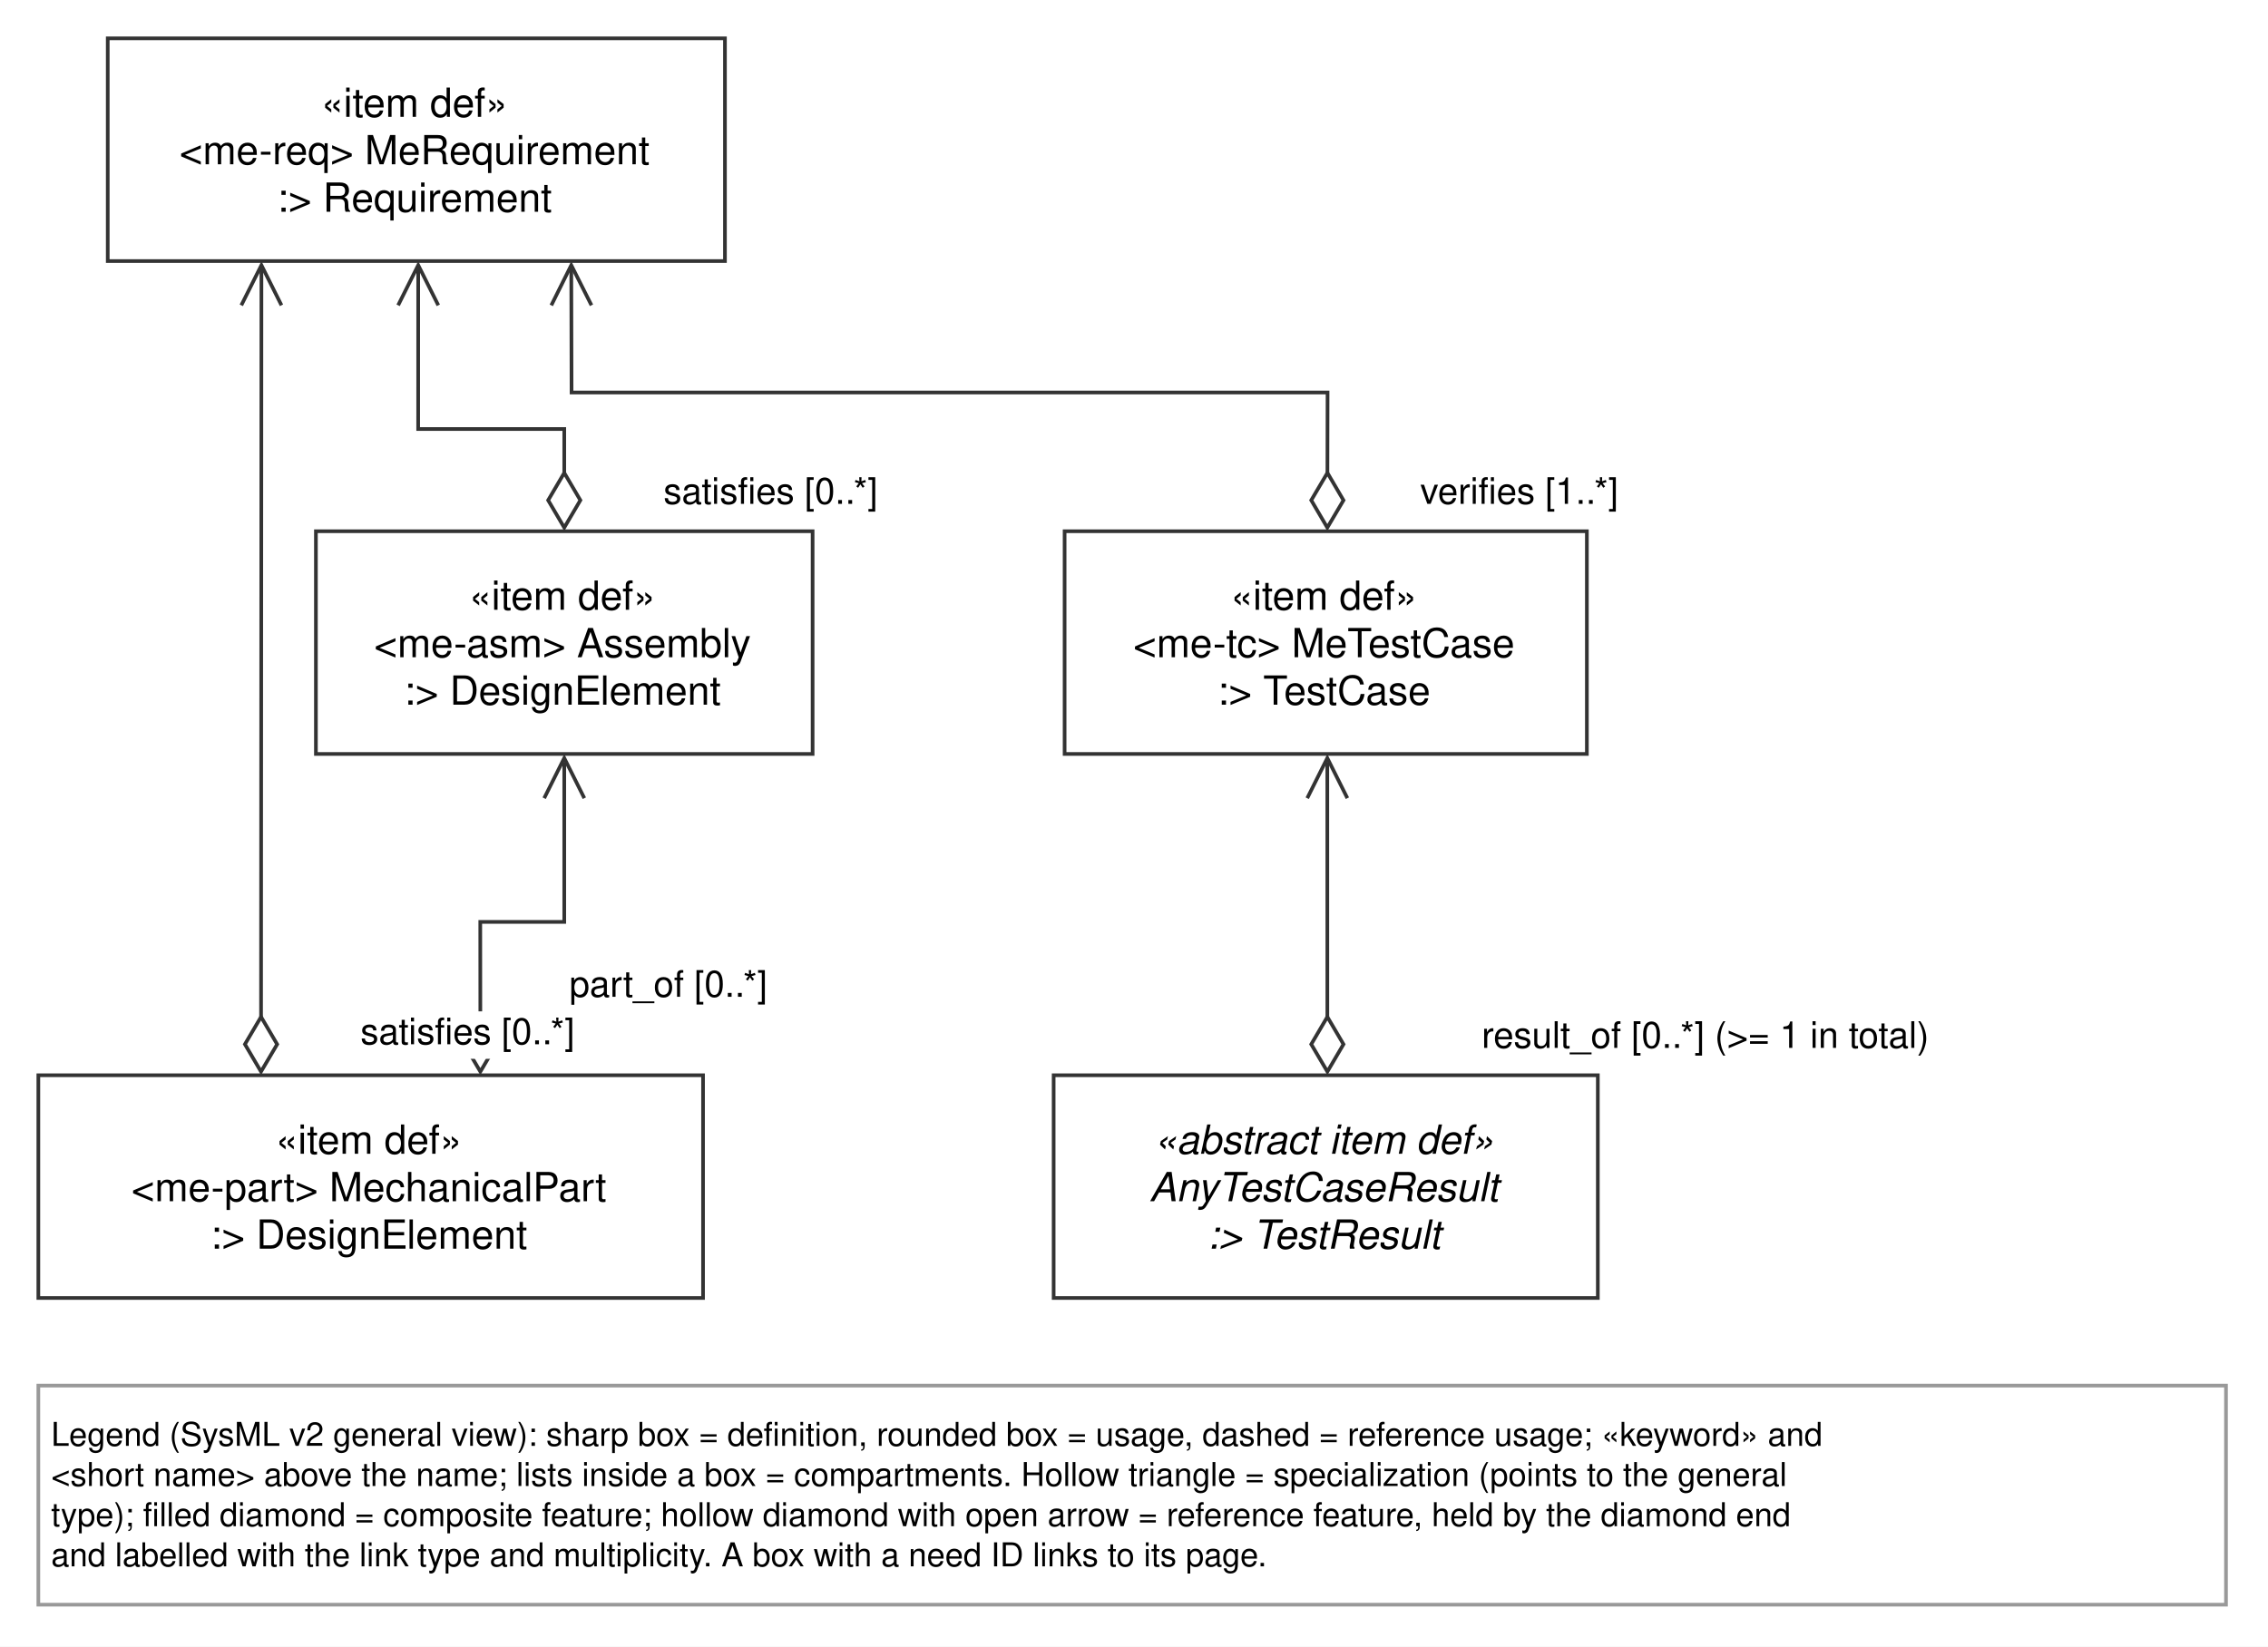
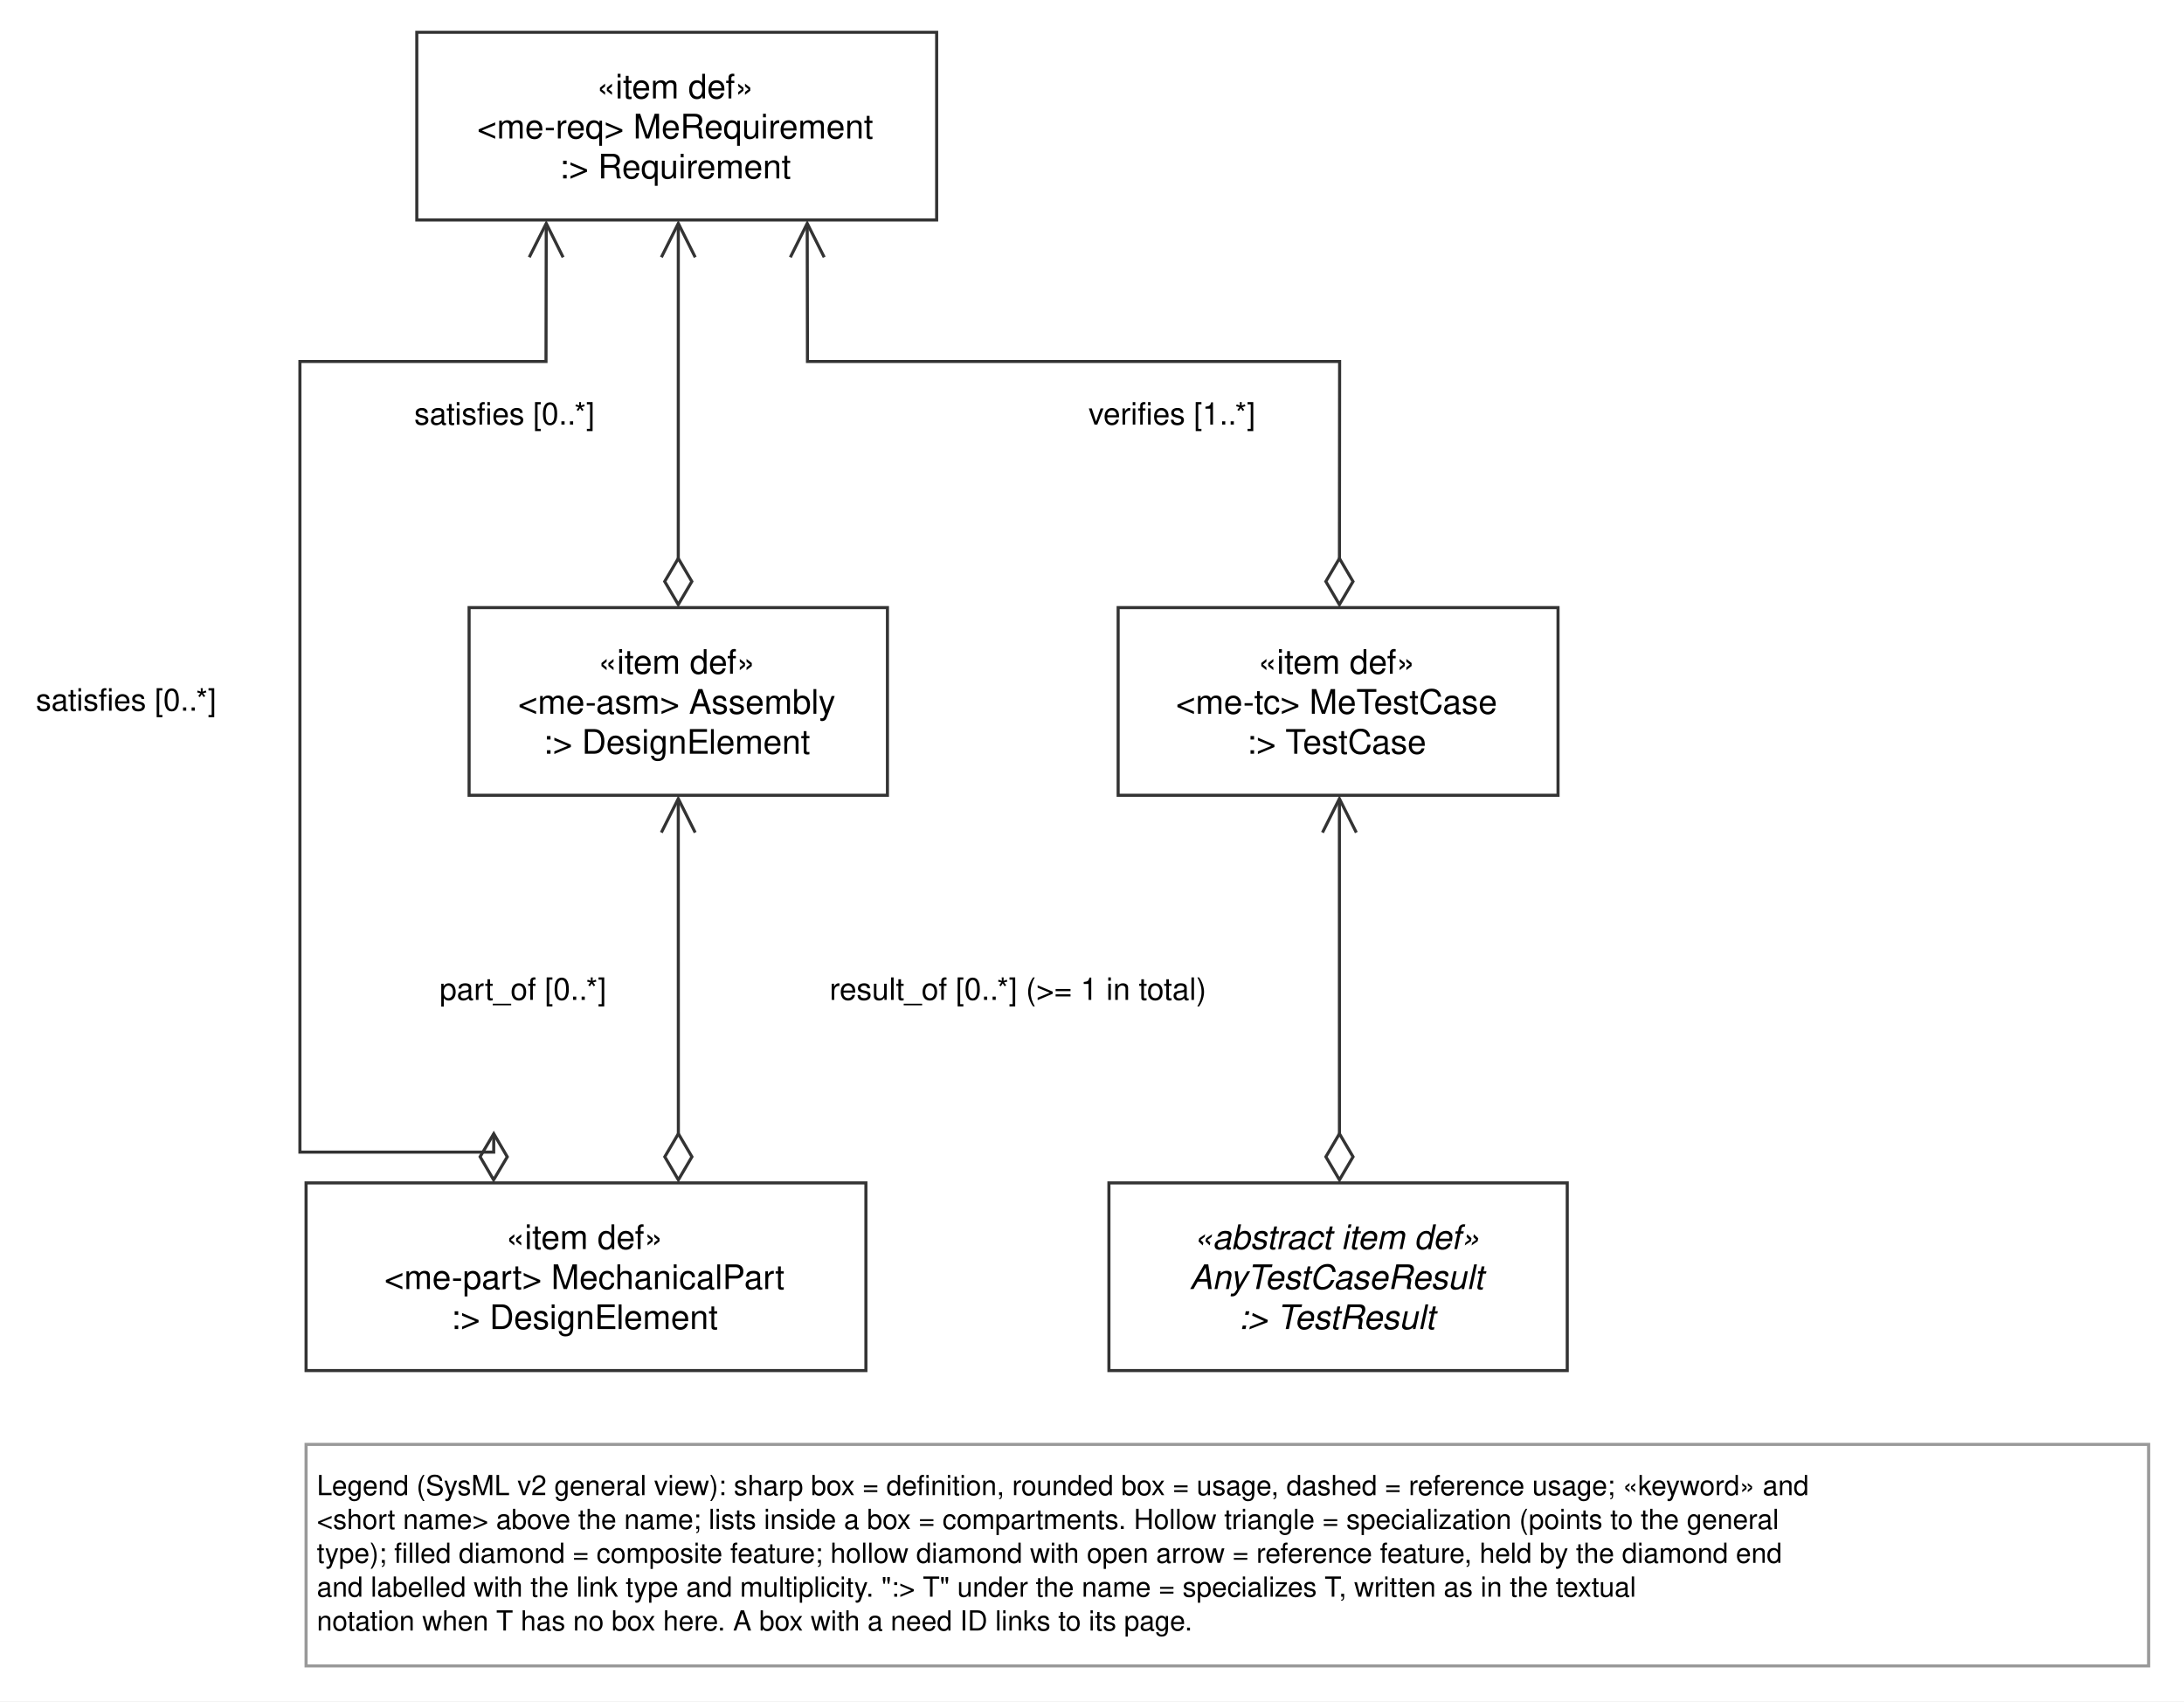
- <svg xmlns="http://www.w3.org/2000/svg" style="background: #ffffff; background-color: light-dark(#ffffff, #121212);" version="1.1" width="621px" height="451px" viewBox="0 0 621 451" id="xd-view-meNeeds" content="&lt;mxfile host=&quot;xdmod-curatrix&quot;&gt;   &lt;diagram id=&quot;view:meNeeds&quot; name=&quot;meNeeds&quot;&gt;     &lt;mxGraphModel grid=&quot;1&quot; gridSize=&quot;10&quot; page=&quot;0&quot;&gt;       &lt;root&gt;         &lt;mxCell id=&quot;0&quot; /&gt;         &lt;mxCell id=&quot;1&quot; parent=&quot;0&quot; /&gt;         &lt;object id=&quot;XdmodNeeds::Mechanical::Assembly&quot; label=&quot;«item def»&amp;#10;&amp;lt;me-asm&amp;gt; Assembly&amp;#10;:&amp;gt; DesignElement&quot; sysml_kind=&quot;ItemDefinition&quot;&gt;           &lt;mxCell style=&quot;html=0;fontFamily=Helvetica;fontSize=11;strokeColor=#333333;rounded=0;fillColor=#FFFFFF;verticalAlign=middle;&quot; parent=&quot;1&quot; vertex=&quot;1&quot;&gt;             &lt;mxGeometry x=&quot;88&quot; y=&quot;147&quot; width=&quot;136&quot; height=&quot;61&quot; as=&quot;geometry&quot; /&gt;           &lt;/mxCell&gt;         &lt;/object&gt;         &lt;object id=&quot;XdmodNeeds::Mechanical::MeRequirement&quot; label=&quot;«item def»&amp;#10;&amp;lt;me-req&amp;gt; MeRequirement&amp;#10;:&amp;gt; Requirement&quot; sysml_kind=&quot;ItemDefinition&quot;&gt;           &lt;mxCell style=&quot;html=0;fontFamily=Helvetica;fontSize=11;strokeColor=#333333;rounded=0;fillColor=#FFFFFF;verticalAlign=middle;&quot; parent=&quot;1&quot; vertex=&quot;1&quot;&gt;             &lt;mxGeometry x=&quot;31&quot; y=&quot;12&quot; width=&quot;169&quot; height=&quot;61&quot; as=&quot;geometry&quot; /&gt;           &lt;/mxCell&gt;         &lt;/object&gt;         &lt;object id=&quot;XdmodNeeds::Mechanical::MeTestCase&quot; label=&quot;«item def»&amp;#10;&amp;lt;me-tc&amp;gt; MeTestCase&amp;#10;:&amp;gt; TestCase&quot; sysml_kind=&quot;ItemDefinition&quot;&gt;           &lt;mxCell style=&quot;html=0;fontFamily=Helvetica;fontSize=11;strokeColor=#333333;rounded=0;fillColor=#FFFFFF;verticalAlign=middle;&quot; parent=&quot;1&quot; vertex=&quot;1&quot;&gt;             &lt;mxGeometry x=&quot;293&quot; y=&quot;147&quot; width=&quot;143&quot; height=&quot;61&quot; as=&quot;geometry&quot; /&gt;           &lt;/mxCell&gt;         &lt;/object&gt;         &lt;object id=&quot;XdmodNeeds::Mechanical::MechanicalPart&quot; label=&quot;«item def»&amp;#10;&amp;lt;me-part&amp;gt; MechanicalPart&amp;#10;:&amp;gt; DesignElement&quot; sysml_kind=&quot;ItemDefinition&quot;&gt;           &lt;mxCell style=&quot;html=0;fontFamily=Helvetica;fontSize=11;strokeColor=#333333;rounded=0;fillColor=#FFFFFF;verticalAlign=middle;&quot; parent=&quot;1&quot; vertex=&quot;1&quot;&gt;             &lt;mxGeometry x=&quot;12&quot; y=&quot;296&quot; width=&quot;182&quot; height=&quot;61&quot; as=&quot;geometry&quot; /&gt;           &lt;/mxCell&gt;         &lt;/object&gt;         &lt;object id=&quot;XdmodNeeds::Results::AnyTestCaseResult&quot; label=&quot;«abstract item def»&amp;#10;AnyTestCaseResult&amp;#10;:&amp;gt; TestResult&quot; sysml_kind=&quot;ItemDefinition&quot; tooltip=&quot;Results point to the test case they come from.&quot;&gt;           &lt;mxCell style=&quot;html=0;fontFamily=Helvetica;fontSize=11;strokeColor=#333333;rounded=0;fillColor=#FFFFFF;fontStyle=2;verticalAlign=middle;&quot; parent=&quot;1&quot; vertex=&quot;1&quot;&gt;             &lt;mxGeometry x=&quot;290&quot; y=&quot;296&quot; width=&quot;149&quot; height=&quot;61&quot; as=&quot;geometry&quot; /&gt;           &lt;/mxCell&gt;         &lt;/object&gt;         &lt;object id=&quot;xd-legend&quot; label=&quot;Legend (SysML v2 general view): sharp box = definition, rounded box = usage, dashed = reference usage; «keyword» and&amp;#10;&amp;lt;short name&amp;gt; above the name; lists inside a box = compartments. Hollow triangle = specialization (points to the general&amp;#10;type); filled diamond = composite feature; hollow diamond with open arrow = reference feature, held by the diamond end&amp;#10;and labelled with the link type and multiplicity. A box with a need ID links to its page.&quot; sysml_kind=&quot;legend&quot;&gt;           &lt;mxCell style=&quot;text;html=0;align=left;verticalAlign=top;fontFamily=Helvetica;fontSize=9;fillColor=#FFFFFF;strokeColor=#999999;spacing=4;&quot; parent=&quot;1&quot; vertex=&quot;1&quot;&gt;             &lt;mxGeometry x=&quot;12&quot; y=&quot;381&quot; width=&quot;599&quot; height=&quot;60&quot; as=&quot;geometry&quot; /&gt;           &lt;/mxCell&gt;         &lt;/object&gt;         &lt;object id=&quot;XdmodNeeds::Mechanical::Assembly-&amp;gt;XdmodNeeds::Mechanical::MeRequirement:satisfies&quot; label=&quot;satisfies [0..*]&quot; sysml_kind=&quot;ReferenceUsage&quot;&gt;           &lt;mxCell style=&quot;html=0;rounded=0;endSize=10;startSize=14;fontFamily=Helvetica;fontSize=10;labelBackgroundColor=#FFFFFF;strokeColor=#333333;startArrow=diamondThin;startFill=0;endArrow=open;exitX=0.500;exitY=0.000;exitDx=0;exitDy=0;exitPerimeter=0;entryX=0.503;entryY=1.000;entryDx=0;entryDy=0;entryPerimeter=0;&quot; parent=&quot;1&quot; edge=&quot;1&quot; source=&quot;XdmodNeeds::Mechanical::Assembly&quot; target=&quot;XdmodNeeds::Mechanical::MeRequirement&quot;&gt;             &lt;mxGeometry relative=&quot;1&quot; as=&quot;geometry&quot;&gt;               &lt;Array as=&quot;points&quot;&gt;                 &lt;mxPoint x=&quot;156&quot; y=&quot;119&quot; /&gt;                 &lt;mxPoint x=&quot;116&quot; y=&quot;119&quot; /&gt;               &lt;/Array&gt;               &lt;mxPoint x=&quot;86&quot; y=&quot;17&quot; as=&quot;offset&quot; /&gt;             &lt;/mxGeometry&gt;           &lt;/mxCell&gt;         &lt;/object&gt;         &lt;object id=&quot;XdmodNeeds::Mechanical::MeTestCase-&amp;gt;XdmodNeeds::Mechanical::MeRequirement:verifies&quot; label=&quot;verifies [1..*]&quot; sysml_kind=&quot;ReferenceUsage&quot;&gt;           &lt;mxCell style=&quot;html=0;rounded=0;endSize=10;startSize=14;fontFamily=Helvetica;fontSize=10;labelBackgroundColor=#FFFFFF;strokeColor=#333333;startArrow=diamondThin;startFill=0;endArrow=open;exitX=0.503;exitY=0.000;exitDx=0;exitDy=0;exitPerimeter=0;entryX=0.751;entryY=1.000;entryDx=0;entryDy=0;entryPerimeter=0;&quot; parent=&quot;1&quot; edge=&quot;1&quot; source=&quot;XdmodNeeds::Mechanical::MeTestCase&quot; target=&quot;XdmodNeeds::Mechanical::MeRequirement&quot;&gt;             &lt;mxGeometry relative=&quot;1&quot; as=&quot;geometry&quot;&gt;               &lt;Array as=&quot;points&quot;&gt;                 &lt;mxPoint x=&quot;365&quot; y=&quot;109&quot; /&gt;                 &lt;mxPoint x=&quot;158&quot; y=&quot;109&quot; /&gt;               &lt;/Array&gt;               &lt;mxPoint x=&quot;156&quot; y=&quot;27&quot; as=&quot;offset&quot; /&gt;             &lt;/mxGeometry&gt;           &lt;/mxCell&gt;         &lt;/object&gt;         &lt;object id=&quot;XdmodNeeds::Mechanical::MechanicalPart-&amp;gt;XdmodNeeds::Mechanical::Assembly:part_of&quot; label=&quot;part_of [0..*]&quot; sysml_kind=&quot;ReferenceUsage&quot;&gt;           &lt;mxCell style=&quot;html=0;rounded=0;endSize=10;startSize=14;fontFamily=Helvetica;fontSize=10;labelBackgroundColor=#FFFFFF;strokeColor=#333333;startArrow=diamondThin;startFill=0;endArrow=open;exitX=0.665;exitY=0.000;exitDx=0;exitDy=0;exitPerimeter=0;entryX=0.500;entryY=1.000;entryDx=0;entryDy=0;entryPerimeter=0;&quot; parent=&quot;1&quot; edge=&quot;1&quot; source=&quot;XdmodNeeds::Mechanical::MechanicalPart&quot; target=&quot;XdmodNeeds::Mechanical::Assembly&quot;&gt;             &lt;mxGeometry relative=&quot;1&quot; as=&quot;geometry&quot;&gt;               &lt;Array as=&quot;points&quot;&gt;                 &lt;mxPoint x=&quot;133&quot; y=&quot;254&quot; /&gt;                 &lt;mxPoint x=&quot;156&quot; y=&quot;254&quot; /&gt;               &lt;/Array&gt;               &lt;mxPoint x=&quot;38&quot; y=&quot;17&quot; as=&quot;offset&quot; /&gt;             &lt;/mxGeometry&gt;           &lt;/mxCell&gt;         &lt;/object&gt;         &lt;object id=&quot;XdmodNeeds::Mechanical::MechanicalPart-&amp;gt;XdmodNeeds::Mechanical::MeRequirement:satisfies&quot; label=&quot;satisfies [0..*]&quot; sysml_kind=&quot;ReferenceUsage&quot;&gt;           &lt;mxCell style=&quot;html=0;rounded=0;endSize=10;startSize=14;fontFamily=Helvetica;fontSize=10;labelBackgroundColor=#FFFFFF;strokeColor=#333333;startArrow=diamondThin;startFill=0;endArrow=open;exitX=0.335;exitY=0.000;exitDx=0;exitDy=0;exitPerimeter=0;entryX=0.249;entryY=1.000;entryDx=0;entryDy=0;entryPerimeter=0;&quot; parent=&quot;1&quot; edge=&quot;1&quot; source=&quot;XdmodNeeds::Mechanical::MechanicalPart&quot; target=&quot;XdmodNeeds::Mechanical::MeRequirement&quot;&gt;             &lt;mxGeometry relative=&quot;1&quot; as=&quot;geometry&quot;&gt;               &lt;mxPoint x=&quot;57&quot; y=&quot;100&quot; as=&quot;offset&quot; /&gt;             &lt;/mxGeometry&gt;           &lt;/mxCell&gt;         &lt;/object&gt;         &lt;object id=&quot;XdmodNeeds::Results::AnyTestCaseResult-&amp;gt;XdmodNeeds::Mechanical::MeTestCase:resultOfMeTest&quot; label=&quot;result_of [0..*] (&amp;gt;= 1 in total)&quot; sysml_kind=&quot;ReferenceUsage&quot;&gt;           &lt;mxCell style=&quot;html=0;rounded=0;endSize=10;startSize=14;fontFamily=Helvetica;fontSize=10;labelBackgroundColor=#FFFFFF;strokeColor=#333333;startArrow=diamondThin;startFill=0;endArrow=open;exitX=0.503;exitY=0.000;exitDx=0;exitDy=0;exitPerimeter=0;entryX=0.503;entryY=1.000;entryDx=0;entryDy=0;entryPerimeter=0;&quot; parent=&quot;1&quot; edge=&quot;1&quot; source=&quot;XdmodNeeds::Results::AnyTestCaseResult&quot; target=&quot;XdmodNeeds::Mechanical::MeTestCase&quot;&gt;             &lt;mxGeometry relative=&quot;1&quot; as=&quot;geometry&quot;&gt;               &lt;mxPoint x=&quot;104&quot; y=&quot;33&quot; as=&quot;offset&quot; /&gt;             &lt;/mxGeometry&gt;           &lt;/mxCell&gt;         &lt;/object&gt;       &lt;/root&gt;     &lt;/mxGraphModel&gt;   &lt;/diagram&gt; &lt;/mxfile&gt; " data-xdmod-hash="sha256:1faa7b353a08ecf29420200624dce2267c878e84725b2b17a4fae578ee52e6c9">
+ <svg xmlns="http://www.w3.org/2000/svg" style="background: #ffffff; background-color: light-dark(#ffffff, #121212);" version="1.1" width="710px" height="553px" viewBox="0 0 710 553" id="xd-view-meNeeds" content="&lt;mxfile host=&quot;xdmod-curatrix&quot;&gt;   &lt;diagram id=&quot;view:meNeeds&quot; name=&quot;meNeeds&quot;&gt;     &lt;mxGraphModel grid=&quot;1&quot; gridSize=&quot;10&quot; page=&quot;0&quot;&gt;       &lt;root&gt;         &lt;mxCell id=&quot;0&quot; /&gt;         &lt;mxCell id=&quot;1&quot; parent=&quot;0&quot; /&gt;         &lt;object id=&quot;XdmodNeeds::Mechanical::Assembly&quot; label=&quot;«item def»&amp;#10;&amp;lt;me-asm&amp;gt; Assembly&amp;#10;:&amp;gt; DesignElement&quot; sysml_kind=&quot;ItemDefinition&quot;&gt;           &lt;mxCell style=&quot;html=0;fontFamily=Helvetica;fontSize=11;strokeColor=#333333;rounded=0;fillColor=#FFFFFF;verticalAlign=middle;&quot; parent=&quot;1&quot; vertex=&quot;1&quot;&gt;             &lt;mxGeometry x=&quot;175&quot; y=&quot;199&quot; width=&quot;136&quot; height=&quot;61&quot; as=&quot;geometry&quot; /&gt;           &lt;/mxCell&gt;         &lt;/object&gt;         &lt;object id=&quot;XdmodNeeds::Mechanical::MeRequirement&quot; label=&quot;«item def»&amp;#10;&amp;lt;me-req&amp;gt; MeRequirement&amp;#10;:&amp;gt; Requirement&quot; sysml_kind=&quot;ItemDefinition&quot;&gt;           &lt;mxCell style=&quot;html=0;fontFamily=Helvetica;fontSize=11;strokeColor=#333333;rounded=0;fillColor=#FFFFFF;verticalAlign=middle;&quot; parent=&quot;1&quot; vertex=&quot;1&quot;&gt;             &lt;mxGeometry x=&quot;158&quot; y=&quot;12&quot; width=&quot;169&quot; height=&quot;61&quot; as=&quot;geometry&quot; /&gt;           &lt;/mxCell&gt;         &lt;/object&gt;         &lt;object id=&quot;XdmodNeeds::Mechanical::MeTestCase&quot; label=&quot;«item def»&amp;#10;&amp;lt;me-tc&amp;gt; MeTestCase&amp;#10;:&amp;gt; TestCase&quot; sysml_kind=&quot;ItemDefinition&quot;&gt;           &lt;mxCell style=&quot;html=0;fontFamily=Helvetica;fontSize=11;strokeColor=#333333;rounded=0;fillColor=#FFFFFF;verticalAlign=middle;&quot; parent=&quot;1&quot; vertex=&quot;1&quot;&gt;             &lt;mxGeometry x=&quot;386&quot; y=&quot;199&quot; width=&quot;143&quot; height=&quot;61&quot; as=&quot;geometry&quot; /&gt;           &lt;/mxCell&gt;         &lt;/object&gt;         &lt;object id=&quot;XdmodNeeds::Mechanical::MechanicalPart&quot; label=&quot;«item def»&amp;#10;&amp;lt;me-part&amp;gt; MechanicalPart&amp;#10;:&amp;gt; DesignElement&quot; sysml_kind=&quot;ItemDefinition&quot;&gt;           &lt;mxCell style=&quot;html=0;fontFamily=Helvetica;fontSize=11;strokeColor=#333333;rounded=0;fillColor=#FFFFFF;verticalAlign=middle;&quot; parent=&quot;1&quot; vertex=&quot;1&quot;&gt;             &lt;mxGeometry x=&quot;122&quot; y=&quot;386&quot; width=&quot;182&quot; height=&quot;61&quot; as=&quot;geometry&quot; /&gt;           &lt;/mxCell&gt;         &lt;/object&gt;         &lt;object id=&quot;XdmodNeeds::Results::AnyTestCaseResult&quot; label=&quot;«abstract item def»&amp;#10;AnyTestCaseResult&amp;#10;:&amp;gt; TestResult&quot; sysml_kind=&quot;ItemDefinition&quot; tooltip=&quot;Results point to the test case they come from.&quot;&gt;           &lt;mxCell style=&quot;html=0;fontFamily=Helvetica;fontSize=11;strokeColor=#333333;rounded=0;fillColor=#FFFFFF;fontStyle=2;verticalAlign=middle;&quot; parent=&quot;1&quot; vertex=&quot;1&quot;&gt;             &lt;mxGeometry x=&quot;383&quot; y=&quot;386&quot; width=&quot;149&quot; height=&quot;61&quot; as=&quot;geometry&quot; /&gt;           &lt;/mxCell&gt;         &lt;/object&gt;         &lt;object id=&quot;xd-legend&quot; label=&quot;Legend (SysML v2 general view): sharp box = definition, rounded box = usage, dashed = reference usage; «keyword» and&amp;#10;&amp;lt;short name&amp;gt; above the name; lists inside a box = compartments. Hollow triangle = specialization (points to the general&amp;#10;type); filled diamond = composite feature; hollow diamond with open arrow = reference feature, held by the diamond end&amp;#10;and labelled with the link type and multiplicity. &amp;quot;:&amp;gt; T&amp;quot; under the name = specializes T, written as in the textual&amp;#10;notation when T has no box here. A box with a need ID links to its page.&quot; sysml_kind=&quot;legend&quot;&gt;           &lt;mxCell style=&quot;text;html=0;align=left;verticalAlign=top;fontFamily=Helvetica;fontSize=9;fillColor=#FFFFFF;strokeColor=#999999;spacing=4;&quot; parent=&quot;1&quot; vertex=&quot;1&quot;&gt;             &lt;mxGeometry x=&quot;122&quot; y=&quot;471&quot; width=&quot;599&quot; height=&quot;72&quot; as=&quot;geometry&quot; /&gt;           &lt;/mxCell&gt;         &lt;/object&gt;         &lt;object id=&quot;XdmodNeeds::Mechanical::Assembly-&amp;gt;XdmodNeeds::Mechanical::MeRequirement:satisfies&quot; label=&quot;satisfies [0..*]&quot; sysml_kind=&quot;ReferenceUsage&quot;&gt;           &lt;mxCell style=&quot;html=0;rounded=0;endSize=10;startSize=14;fontFamily=Helvetica;fontSize=10;labelBackgroundColor=#FFFFFF;strokeColor=#333333;startArrow=diamondThin;startFill=0;endArrow=open;exitX=0.500;exitY=0.000;exitDx=0;exitDy=0;exitPerimeter=0;entryX=0.503;entryY=1.000;entryDx=0;entryDy=0;entryPerimeter=0;&quot; parent=&quot;1&quot; edge=&quot;1&quot; source=&quot;XdmodNeeds::Mechanical::Assembly&quot; target=&quot;XdmodNeeds::Mechanical::MeRequirement&quot;&gt;             &lt;mxGeometry relative=&quot;1&quot; as=&quot;geometry&quot;&gt;               &lt;mxPoint x=&quot;-56&quot; y=&quot;0&quot; as=&quot;offset&quot; /&gt;             &lt;/mxGeometry&gt;           &lt;/mxCell&gt;         &lt;/object&gt;         &lt;object id=&quot;XdmodNeeds::Mechanical::MeTestCase-&amp;gt;XdmodNeeds::Mechanical::MeRequirement:verifies&quot; label=&quot;verifies [1..*]&quot; sysml_kind=&quot;ReferenceUsage&quot;&gt;           &lt;mxCell style=&quot;html=0;rounded=0;endSize=10;startSize=14;fontFamily=Helvetica;fontSize=10;labelBackgroundColor=#FFFFFF;strokeColor=#333333;startArrow=diamondThin;startFill=0;endArrow=open;exitX=0.503;exitY=0.000;exitDx=0;exitDy=0;exitPerimeter=0;entryX=0.751;entryY=1.000;entryDx=0;entryDy=0;entryPerimeter=0;&quot; parent=&quot;1&quot; edge=&quot;1&quot; source=&quot;XdmodNeeds::Mechanical::MeTestCase&quot; target=&quot;XdmodNeeds::Mechanical::MeRequirement&quot;&gt;             &lt;mxGeometry relative=&quot;1&quot; as=&quot;geometry&quot;&gt;               &lt;Array as=&quot;points&quot;&gt;                 &lt;mxPoint x=&quot;458&quot; y=&quot;119&quot; /&gt;                 &lt;mxPoint x=&quot;285&quot; y=&quot;119&quot; /&gt;               &lt;/Array&gt;               &lt;mxPoint x=&quot;16&quot; y=&quot;17&quot; as=&quot;offset&quot; /&gt;             &lt;/mxGeometry&gt;           &lt;/mxCell&gt;         &lt;/object&gt;         &lt;object id=&quot;XdmodNeeds::Mechanical::MechanicalPart-&amp;gt;XdmodNeeds::Mechanical::Assembly:part_of&quot; label=&quot;part_of [0..*]&quot; sysml_kind=&quot;ReferenceUsage&quot;&gt;           &lt;mxCell style=&quot;html=0;rounded=0;endSize=10;startSize=14;fontFamily=Helvetica;fontSize=10;labelBackgroundColor=#FFFFFF;strokeColor=#333333;startArrow=diamondThin;startFill=0;endArrow=open;exitX=0.665;exitY=0.000;exitDx=0;exitDy=0;exitPerimeter=0;entryX=0.500;entryY=1.000;entryDx=0;entryDy=0;entryPerimeter=0;&quot; parent=&quot;1&quot; edge=&quot;1&quot; source=&quot;XdmodNeeds::Mechanical::MechanicalPart&quot; target=&quot;XdmodNeeds::Mechanical::Assembly&quot;&gt;             &lt;mxGeometry relative=&quot;1&quot; as=&quot;geometry&quot;&gt;               &lt;mxPoint x=&quot;-50&quot; y=&quot;0&quot; as=&quot;offset&quot; /&gt;             &lt;/mxGeometry&gt;           &lt;/mxCell&gt;         &lt;/object&gt;         &lt;object id=&quot;XdmodNeeds::Mechanical::MechanicalPart-&amp;gt;XdmodNeeds::Mechanical::MeRequirement:satisfies&quot; label=&quot;satisfies [0..*]&quot; sysml_kind=&quot;ReferenceUsage&quot;&gt;           &lt;mxCell style=&quot;html=0;rounded=0;endSize=10;startSize=14;fontFamily=Helvetica;fontSize=10;labelBackgroundColor=#FFFFFF;strokeColor=#333333;startArrow=diamondThin;startFill=0;endArrow=open;exitX=0.335;exitY=0.000;exitDx=0;exitDy=0;exitPerimeter=0;entryX=0.249;entryY=1.000;entryDx=0;entryDy=0;entryPerimeter=0;&quot; parent=&quot;1&quot; edge=&quot;1&quot; source=&quot;XdmodNeeds::Mechanical::MechanicalPart&quot; target=&quot;XdmodNeeds::Mechanical::MeRequirement&quot;&gt;             &lt;mxGeometry relative=&quot;1&quot; as=&quot;geometry&quot;&gt;               &lt;Array as=&quot;points&quot;&gt;                 &lt;mxPoint x=&quot;183&quot; y=&quot;376&quot; /&gt;                 &lt;mxPoint x=&quot;120&quot; y=&quot;376&quot; /&gt;                 &lt;mxPoint x=&quot;120&quot; y=&quot;119&quot; /&gt;                 &lt;mxPoint x=&quot;200&quot; y=&quot;119&quot; /&gt;               &lt;/Array&gt;               &lt;mxPoint x=&quot;-56&quot; y=&quot;8&quot; as=&quot;offset&quot; /&gt;             &lt;/mxGeometry&gt;           &lt;/mxCell&gt;         &lt;/object&gt;         &lt;object id=&quot;XdmodNeeds::Results::AnyTestCaseResult-&amp;gt;XdmodNeeds::Mechanical::MeTestCase:resultOfMeTest&quot; label=&quot;result_of [0..*] (&amp;gt;= 1 in total)&quot; sysml_kind=&quot;ReferenceUsage&quot;&gt;           &lt;mxCell style=&quot;html=0;rounded=0;endSize=10;startSize=14;fontFamily=Helvetica;fontSize=10;labelBackgroundColor=#FFFFFF;strokeColor=#333333;startArrow=diamondThin;startFill=0;endArrow=open;exitX=0.503;exitY=0.000;exitDx=0;exitDy=0;exitPerimeter=0;entryX=0.503;entryY=1.000;entryDx=0;entryDy=0;entryPerimeter=0;&quot; parent=&quot;1&quot; edge=&quot;1&quot; source=&quot;XdmodNeeds::Results::AnyTestCaseResult&quot; target=&quot;XdmodNeeds::Mechanical::MeTestCase&quot;&gt;             &lt;mxGeometry relative=&quot;1&quot; as=&quot;geometry&quot;&gt;               &lt;mxPoint x=&quot;-104&quot; y=&quot;0&quot; as=&quot;offset&quot; /&gt;             &lt;/mxGeometry&gt;           &lt;/mxCell&gt;         &lt;/object&gt;       &lt;/root&gt;     &lt;/mxGraphModel&gt;   &lt;/diagram&gt; &lt;/mxfile&gt; " data-xdmod-hash="sha256:503c47d577f51e5dfc6249c63ce95f76fa7165d29a91fc1a9191e75a20360d70">
  <style type="text/css">@supports (color: light-dark(#000, #fff)) { #xd-view-meNeeds { --ge-adaptive-fg: light-dark(#000000, var(--ge-light-color, #ffffff)); } }</style>
  <defs />
  <rect fill="#ffffff" style="fill: light-dark(rgb(255, 255, 255), rgb(18, 18, 18));" width="100%" height="100%" x="0" y="0" />
  <g>
    <g data-cell-id="0">
      <g data-cell-id="1">
        <g data-cell-id="XdmodNeeds::Mechanical::Assembly">
          <g transform="translate(0.5,0.5)">
-             <rect x="86" y="145" width="136" height="61" fill="#ffffff" style="fill: light-dark(rgb(255, 255, 255), rgb(18, 18, 18)); stroke: light-dark(rgb(51, 51, 51), rgb(193, 193, 193));" stroke="#333333" pointer-events="all" />
+             <rect x="152" y="197" width="136" height="61" fill="#ffffff" style="fill: light-dark(rgb(255, 255, 255), rgb(18, 18, 18)); stroke: light-dark(rgb(51, 51, 51), rgb(193, 193, 193));" stroke="#333333" pointer-events="all" />
          </g>
          <g>
            <g fill="#000000" style="fill: var(--ge-adaptive-fg, #000000);" font-family="Helvetica" text-anchor="middle" font-size="11px">
-               <text x="154" y="167">«item def»</text>
-               <text x="154" y="180">&lt;me-asm&gt; Assembly</text>
-               <text x="154" y="193">:&gt; DesignElement</text>
+               <text x="220" y="219">«item def»</text>
+               <text x="220" y="232">&lt;me-asm&gt; Assembly</text>
+               <text x="220" y="245">:&gt; DesignElement</text>
            </g>
          </g>
        </g>
        <g data-cell-id="XdmodNeeds::Mechanical::MeRequirement">
          <g transform="translate(0.5,0.5)">
-             <rect x="29" y="10" width="169" height="61" fill="#ffffff" style="fill: light-dark(rgb(255, 255, 255), rgb(18, 18, 18)); stroke: light-dark(rgb(51, 51, 51), rgb(193, 193, 193));" stroke="#333333" pointer-events="all" />
+             <rect x="135" y="10" width="169" height="61" fill="#ffffff" style="fill: light-dark(rgb(255, 255, 255), rgb(18, 18, 18)); stroke: light-dark(rgb(51, 51, 51), rgb(193, 193, 193));" stroke="#333333" pointer-events="all" />
          </g>
          <g>
            <g fill="#000000" style="fill: var(--ge-adaptive-fg, #000000);" font-family="Helvetica" text-anchor="middle" font-size="11px">
-               <text x="113.5" y="32">«item def»</text>
-               <text x="113.5" y="45">&lt;me-req&gt; MeRequirement</text>
-               <text x="113.5" y="58">:&gt; Requirement</text>
+               <text x="219.5" y="32">«item def»</text>
+               <text x="219.5" y="45">&lt;me-req&gt; MeRequirement</text>
+               <text x="219.5" y="58">:&gt; Requirement</text>
            </g>
          </g>
        </g>
        <g data-cell-id="XdmodNeeds::Mechanical::MeTestCase">
          <g transform="translate(0.5,0.5)">
-             <rect x="291" y="145" width="143" height="61" fill="#ffffff" style="fill: light-dark(rgb(255, 255, 255), rgb(18, 18, 18)); stroke: light-dark(rgb(51, 51, 51), rgb(193, 193, 193));" stroke="#333333" pointer-events="all" />
+             <rect x="363" y="197" width="143" height="61" fill="#ffffff" style="fill: light-dark(rgb(255, 255, 255), rgb(18, 18, 18)); stroke: light-dark(rgb(51, 51, 51), rgb(193, 193, 193));" stroke="#333333" pointer-events="all" />
          </g>
          <g>
            <g fill="#000000" style="fill: var(--ge-adaptive-fg, #000000);" font-family="Helvetica" text-anchor="middle" font-size="11px">
-               <text x="362.5" y="167">«item def»</text>
-               <text x="362.5" y="180">&lt;me-tc&gt; MeTestCase</text>
-               <text x="362.5" y="193">:&gt; TestCase</text>
+               <text x="434.5" y="219">«item def»</text>
+               <text x="434.5" y="232">&lt;me-tc&gt; MeTestCase</text>
+               <text x="434.5" y="245">:&gt; TestCase</text>
            </g>
          </g>
        </g>
        <g data-cell-id="XdmodNeeds::Mechanical::MechanicalPart">
          <g transform="translate(0.5,0.5)">
-             <rect x="10" y="294" width="182" height="61" fill="#ffffff" style="fill: light-dark(rgb(255, 255, 255), rgb(18, 18, 18)); stroke: light-dark(rgb(51, 51, 51), rgb(193, 193, 193));" stroke="#333333" pointer-events="all" />
+             <rect x="99" y="384" width="182" height="61" fill="#ffffff" style="fill: light-dark(rgb(255, 255, 255), rgb(18, 18, 18)); stroke: light-dark(rgb(51, 51, 51), rgb(193, 193, 193));" stroke="#333333" pointer-events="all" />
          </g>
          <g>
            <g fill="#000000" style="fill: var(--ge-adaptive-fg, #000000);" font-family="Helvetica" text-anchor="middle" font-size="11px">
-               <text x="101" y="316">«item def»</text>
-               <text x="101" y="329">&lt;me-part&gt; MechanicalPart</text>
-               <text x="101" y="342">:&gt; DesignElement</text>
+               <text x="190" y="406">«item def»</text>
+               <text x="190" y="419">&lt;me-part&gt; MechanicalPart</text>
+               <text x="190" y="432">:&gt; DesignElement</text>
            </g>
          </g>
        </g>
        <g data-cell-id="XdmodNeeds::Results::AnyTestCaseResult">
          <g transform="translate(0.5,0.5)">
-             <rect x="288" y="294" width="149" height="61" fill="#ffffff" style="fill: light-dark(rgb(255, 255, 255), rgb(18, 18, 18)); stroke: light-dark(rgb(51, 51, 51), rgb(193, 193, 193));" stroke="#333333" pointer-events="all" />
+             <rect x="360" y="384" width="149" height="61" fill="#ffffff" style="fill: light-dark(rgb(255, 255, 255), rgb(18, 18, 18)); stroke: light-dark(rgb(51, 51, 51), rgb(193, 193, 193));" stroke="#333333" pointer-events="all" />
          </g>
          <g>
            <g fill="#000000" style="fill: var(--ge-adaptive-fg, #000000);" font-family="Helvetica" font-style="italic" text-anchor="middle" font-size="11px">
-               <text x="362.5" y="316">«abstract item def»</text>
-               <text x="362.5" y="329">AnyTestCaseResult</text>
-               <text x="362.5" y="342">:&gt; TestResult</text>
+               <text x="434.5" y="406">«abstract item def»</text>
+               <text x="434.5" y="419">AnyTestCaseResult</text>
+               <text x="434.5" y="432">:&gt; TestResult</text>
            </g>
          </g>
        </g>
        <g data-cell-id="xd-legend">
          <g transform="translate(0.5,0.5)">
-             <rect x="10" y="379" width="599" height="60" fill="#ffffff" style="fill: light-dark(rgb(255, 255, 255), rgb(18, 18, 18)); stroke: light-dark(rgb(153, 153, 153), rgb(106, 106, 106));" stroke="#999999" pointer-events="all" />
+             <rect x="99" y="469" width="599" height="72" fill="#ffffff" style="fill: light-dark(rgb(255, 255, 255), rgb(18, 18, 18)); stroke: light-dark(rgb(153, 153, 153), rgb(106, 106, 106));" stroke="#999999" pointer-events="all" />
          </g>
          <g>
            <g fill="#000000" style="fill: var(--ge-adaptive-fg, #000000);" font-family="Helvetica" text-anchor="start" font-size="9px">
-               <text x="14" y="396">Legend (SysML v2 general view): sharp box = definition, rounded box = usage, dashed = reference usage; «keyword» and</text>
-               <text x="14" y="407">&lt;short name&gt; above the name; lists inside a box = compartments. Hollow triangle = specialization (points to the general</text>
-               <text x="14" y="418">type); filled diamond = composite feature; hollow diamond with open arrow = reference feature, held by the diamond end</text>
-               <text x="14" y="429">and labelled with the link type and multiplicity. A box with a need ID links to its page.</text>
+               <text x="103" y="486">Legend (SysML v2 general view): sharp box = definition, rounded box = usage, dashed = reference usage; «keyword» and</text>
+               <text x="103" y="497">&lt;short name&gt; above the name; lists inside a box = compartments. Hollow triangle = specialization (points to the general</text>
+               <text x="103" y="508">type); filled diamond = composite feature; hollow diamond with open arrow = reference feature, held by the diamond end</text>
+               <text x="103" y="519">and labelled with the link type and multiplicity. ":&gt; T" under the name = specializes T, written as in the textual</text>
+               <text x="103" y="530">notation when T has no box here. A box with a need ID links to its page.</text>
            </g>
          </g>
        </g>
        <g data-cell-id="XdmodNeeds::Mechanical::Assembly-&gt;XdmodNeeds::Mechanical::MeRequirement:satisfies">
          <g transform="translate(0.5,0.5)">
-             <path d="M 154 129.01 L 154 117 L 114 117 L 114.01 73.24" fill="none" stroke="#333333" style="stroke: light-dark(rgb(51, 51, 51), rgb(193, 193, 193));" stroke-miterlimit="10" pointer-events="stroke" />
-             <path d="M 154 144.01 L 149.59 136.51 L 154 129.01 L 158.41 136.51 Z" fill="none" stroke="#333333" style="stroke: light-dark(rgb(51, 51, 51), rgb(193, 193, 193));" stroke-miterlimit="10" pointer-events="all" />
-             <path d="M 119.51 83.12 L 114.01 72.12 L 108.51 83.12" fill="none" stroke="#333333" style="stroke: light-dark(rgb(51, 51, 51), rgb(193, 193, 193));" stroke-miterlimit="10" pointer-events="all" />
+             <path d="M 220 181.01 L 220.01 73.24" fill="none" stroke="#333333" style="stroke: light-dark(rgb(51, 51, 51), rgb(193, 193, 193));" stroke-miterlimit="10" pointer-events="stroke" />
+             <path d="M 220 196.01 L 215.59 188.51 L 220 181.01 L 224.41 188.51 Z" fill="none" stroke="#333333" style="stroke: light-dark(rgb(51, 51, 51), rgb(193, 193, 193));" stroke-miterlimit="10" pointer-events="all" />
+             <path d="M 225.51 83.12 L 220.01 72.12 L 214.51 83.12" fill="none" stroke="#333333" style="stroke: light-dark(rgb(51, 51, 51), rgb(193, 193, 193));" stroke-miterlimit="10" pointer-events="all" />
          </g>
          <g>
            <g fill="#000000" style="fill: var(--ge-adaptive-fg, #000000);" font-family="Helvetica" text-anchor="middle" font-size="10px">
-               <rect fill="#FFFFFF" stroke="none" x="181" y="129" width="61" height="13" style="fill: light-dark(rgb(255, 255, 255), rgb(18, 18, 18));" stroke-width="0" />
-               <text x="211" y="138">satisfies [0..*]</text>
+               <rect fill="#FFFFFF" stroke="none" x="134" y="129" width="61" height="13" style="fill: light-dark(rgb(255, 255, 255), rgb(18, 18, 18));" stroke-width="0" />
+               <text x="164" y="138">satisfies [0..*]</text>
            </g>
          </g>
        </g>
        <g data-cell-id="XdmodNeeds::Mechanical::MeTestCase-&gt;XdmodNeeds::Mechanical::MeRequirement:verifies">
          <g transform="translate(0.5,0.5)">
-             <path d="M 362.96 129.01 L 363 107 L 156 107 L 155.92 73.24" fill="none" stroke="#333333" style="stroke: light-dark(rgb(51, 51, 51), rgb(193, 193, 193));" stroke-miterlimit="10" pointer-events="stroke" />
-             <path d="M 362.93 144.01 L 358.53 136.51 L 362.96 129.01 L 367.36 136.52 Z" fill="none" stroke="#333333" style="stroke: light-dark(rgb(51, 51, 51), rgb(193, 193, 193));" stroke-miterlimit="10" pointer-events="all" />
-             <path d="M 161.45 83.11 L 155.92 72.12 L 150.45 83.13" fill="none" stroke="#333333" style="stroke: light-dark(rgb(51, 51, 51), rgb(193, 193, 193));" stroke-miterlimit="10" pointer-events="all" />
+             <path d="M 434.94 181.01 L 435 117 L 262 117 L 261.92 73.24" fill="none" stroke="#333333" style="stroke: light-dark(rgb(51, 51, 51), rgb(193, 193, 193));" stroke-miterlimit="10" pointer-events="stroke" />
+             <path d="M 434.93 196.01 L 430.52 188.51 L 434.94 181.01 L 439.35 188.52 Z" fill="none" stroke="#333333" style="stroke: light-dark(rgb(51, 51, 51), rgb(193, 193, 193));" stroke-miterlimit="10" pointer-events="all" />
+             <path d="M 267.44 83.11 L 261.92 72.12 L 256.44 83.13" fill="none" stroke="#333333" style="stroke: light-dark(rgb(51, 51, 51), rgb(193, 193, 193));" stroke-miterlimit="10" pointer-events="all" />
          </g>
          <g>
            <g fill="#000000" style="fill: var(--ge-adaptive-fg, #000000);" font-family="Helvetica" text-anchor="middle" font-size="10px">
-               <rect fill="#FFFFFF" stroke="none" x="389" y="129" width="56" height="13" style="fill: light-dark(rgb(255, 255, 255), rgb(18, 18, 18));" stroke-width="0" />
-               <text x="416" y="138">verifies [1..*]</text>
+               <rect fill="#FFFFFF" stroke="none" x="354" y="129" width="56" height="13" style="fill: light-dark(rgb(255, 255, 255), rgb(18, 18, 18));" stroke-width="0" />
+               <text x="381" y="138">verifies [1..*]</text>
            </g>
          </g>
        </g>
        <g data-cell-id="XdmodNeeds::Mechanical::MechanicalPart-&gt;XdmodNeeds::Mechanical::Assembly:part_of">
          <g transform="translate(0.5,0.5)">
-             <path d="M 131.02 278.01 L 131 252 L 154 252 L 154 208.24" fill="none" stroke="#333333" style="stroke: light-dark(rgb(51, 51, 51), rgb(193, 193, 193));" stroke-miterlimit="10" pointer-events="stroke" />
-             <path d="M 131.03 293.01 L 126.61 285.52 L 131.02 278.01 L 135.44 285.51 Z" fill="none" stroke="#333333" style="stroke: light-dark(rgb(51, 51, 51), rgb(193, 193, 193));" stroke-miterlimit="10" pointer-events="all" />
-             <path d="M 159.5 218.12 L 154 207.12 L 148.5 218.12" fill="none" stroke="#333333" style="stroke: light-dark(rgb(51, 51, 51), rgb(193, 193, 193));" stroke-miterlimit="10" pointer-events="all" />
+             <path d="M 220.03 368.01 L 220 260.24" fill="none" stroke="#333333" style="stroke: light-dark(rgb(51, 51, 51), rgb(193, 193, 193));" stroke-miterlimit="10" pointer-events="stroke" />
+             <path d="M 220.03 383.01 L 215.62 375.51 L 220.03 368.01 L 224.44 375.51 Z" fill="none" stroke="#333333" style="stroke: light-dark(rgb(51, 51, 51), rgb(193, 193, 193));" stroke-miterlimit="10" pointer-events="all" />
+             <path d="M 225.5 270.12 L 220 259.12 L 214.5 270.12" fill="none" stroke="#333333" style="stroke: light-dark(rgb(51, 51, 51), rgb(193, 193, 193));" stroke-miterlimit="10" pointer-events="all" />
          </g>
          <g>
            <g fill="#000000" style="fill: var(--ge-adaptive-fg, #000000);" font-family="Helvetica" text-anchor="middle" font-size="10px">
-               <rect fill="#FFFFFF" stroke="none" x="155" y="264" width="56" height="13" style="fill: light-dark(rgb(255, 255, 255), rgb(18, 18, 18));" stroke-width="0" />
-               <text x="183" y="273">part_of [0..*]</text>
+               <rect fill="#FFFFFF" stroke="none" x="143" y="316" width="56" height="13" style="fill: light-dark(rgb(255, 255, 255), rgb(18, 18, 18));" stroke-width="0" />
+               <text x="170.01" y="325">part_of [0..*]</text>
            </g>
          </g>
        </g>
        <g data-cell-id="XdmodNeeds::Mechanical::MechanicalPart-&gt;XdmodNeeds::Mechanical::MeRequirement:satisfies">
          <g transform="translate(0.5,0.5)">
-             <path d="M 70.98 278.01 L 71.08 73.24" fill="none" stroke="#333333" style="stroke: light-dark(rgb(51, 51, 51), rgb(193, 193, 193));" stroke-miterlimit="10" pointer-events="stroke" />
-             <path d="M 70.97 293.01 L 66.56 285.51 L 70.98 278.01 L 75.39 285.52 Z" fill="none" stroke="#333333" style="stroke: light-dark(rgb(51, 51, 51), rgb(193, 193, 193));" stroke-miterlimit="10" pointer-events="all" />
-             <path d="M 76.57 83.12 L 71.08 72.12 L 65.57 83.12" fill="none" stroke="#333333" style="stroke: light-dark(rgb(51, 51, 51), rgb(193, 193, 193));" stroke-miterlimit="10" pointer-events="all" />
+             <path d="M 160.02 368.01 L 160 374 L 97 374 L 97 117 L 177 117 L 177.08 73.24" fill="none" stroke="#333333" style="stroke: light-dark(rgb(51, 51, 51), rgb(193, 193, 193));" stroke-miterlimit="10" pointer-events="stroke" />
+             <path d="M 159.97 383.01 L 155.58 375.5 L 160.02 368.01 L 164.41 375.53 Z" fill="none" stroke="#333333" style="stroke: light-dark(rgb(51, 51, 51), rgb(193, 193, 193));" stroke-miterlimit="10" pointer-events="all" />
+             <path d="M 182.56 83.13 L 177.08 72.12 L 171.56 83.11" fill="none" stroke="#333333" style="stroke: light-dark(rgb(51, 51, 51), rgb(193, 193, 193));" stroke-miterlimit="10" pointer-events="all" />
          </g>
          <g>
            <g fill="#000000" style="fill: var(--ge-adaptive-fg, #000000);" font-family="Helvetica" text-anchor="middle" font-size="10px">
-               <rect fill="#FFFFFF" stroke="none" x="98" y="277" width="61" height="13" style="fill: light-dark(rgb(255, 255, 255), rgb(18, 18, 18));" stroke-width="0" />
-               <text x="128.03" y="286">satisfies [0..*]</text>
+               <rect fill="#FFFFFF" stroke="none" x="11" y="222" width="61" height="13" style="fill: light-dark(rgb(255, 255, 255), rgb(18, 18, 18));" stroke-width="0" />
+               <text x="41" y="231">satisfies [0..*]</text>
            </g>
          </g>
        </g>
        <g data-cell-id="XdmodNeeds::Results::AnyTestCaseResult-&gt;XdmodNeeds::Mechanical::MeTestCase:resultOfMeTest">
          <g transform="translate(0.5,0.5)">
-             <path d="M 362.94 278.01 L 362.93 208.24" fill="none" stroke="#333333" style="stroke: light-dark(rgb(51, 51, 51), rgb(193, 193, 193));" stroke-miterlimit="10" pointer-events="stroke" />
-             <path d="M 362.95 293.01 L 358.53 285.51 L 362.94 278.01 L 367.36 285.51 Z" fill="none" stroke="#333333" style="stroke: light-dark(rgb(51, 51, 51), rgb(193, 193, 193));" stroke-miterlimit="10" pointer-events="all" />
-             <path d="M 368.43 218.12 L 362.93 207.12 L 357.43 218.12" fill="none" stroke="#333333" style="stroke: light-dark(rgb(51, 51, 51), rgb(193, 193, 193));" stroke-miterlimit="10" pointer-events="all" />
+             <path d="M 434.94 368.01 L 434.93 260.24" fill="none" stroke="#333333" style="stroke: light-dark(rgb(51, 51, 51), rgb(193, 193, 193));" stroke-miterlimit="10" pointer-events="stroke" />
+             <path d="M 434.95 383.01 L 430.53 375.51 L 434.94 368.01 L 439.36 375.51 Z" fill="none" stroke="#333333" style="stroke: light-dark(rgb(51, 51, 51), rgb(193, 193, 193));" stroke-miterlimit="10" pointer-events="all" />
+             <path d="M 440.43 270.12 L 434.93 259.12 L 429.43 270.12" fill="none" stroke="#333333" style="stroke: light-dark(rgb(51, 51, 51), rgb(193, 193, 193));" stroke-miterlimit="10" pointer-events="all" />
          </g>
          <g>
            <g fill="#000000" style="fill: var(--ge-adaptive-fg, #000000);" font-family="Helvetica" text-anchor="middle" font-size="10px">
-               <rect fill="#FFFFFF" stroke="none" x="405" y="278" width="125" height="13" style="fill: light-dark(rgb(255, 255, 255), rgb(18, 18, 18));" stroke-width="0" />
-               <text x="466.94" y="287">result_of [0..*] (&gt;= 1 in total)</text>
+               <rect fill="#FFFFFF" stroke="none" x="269" y="316" width="125" height="13" style="fill: light-dark(rgb(255, 255, 255), rgb(18, 18, 18));" stroke-width="0" />
+               <text x="330.94" y="325">result_of [0..*] (&gt;= 1 in total)</text>
            </g>
          </g>
        </g>
      </g>
    </g>
  </g>
</svg>
